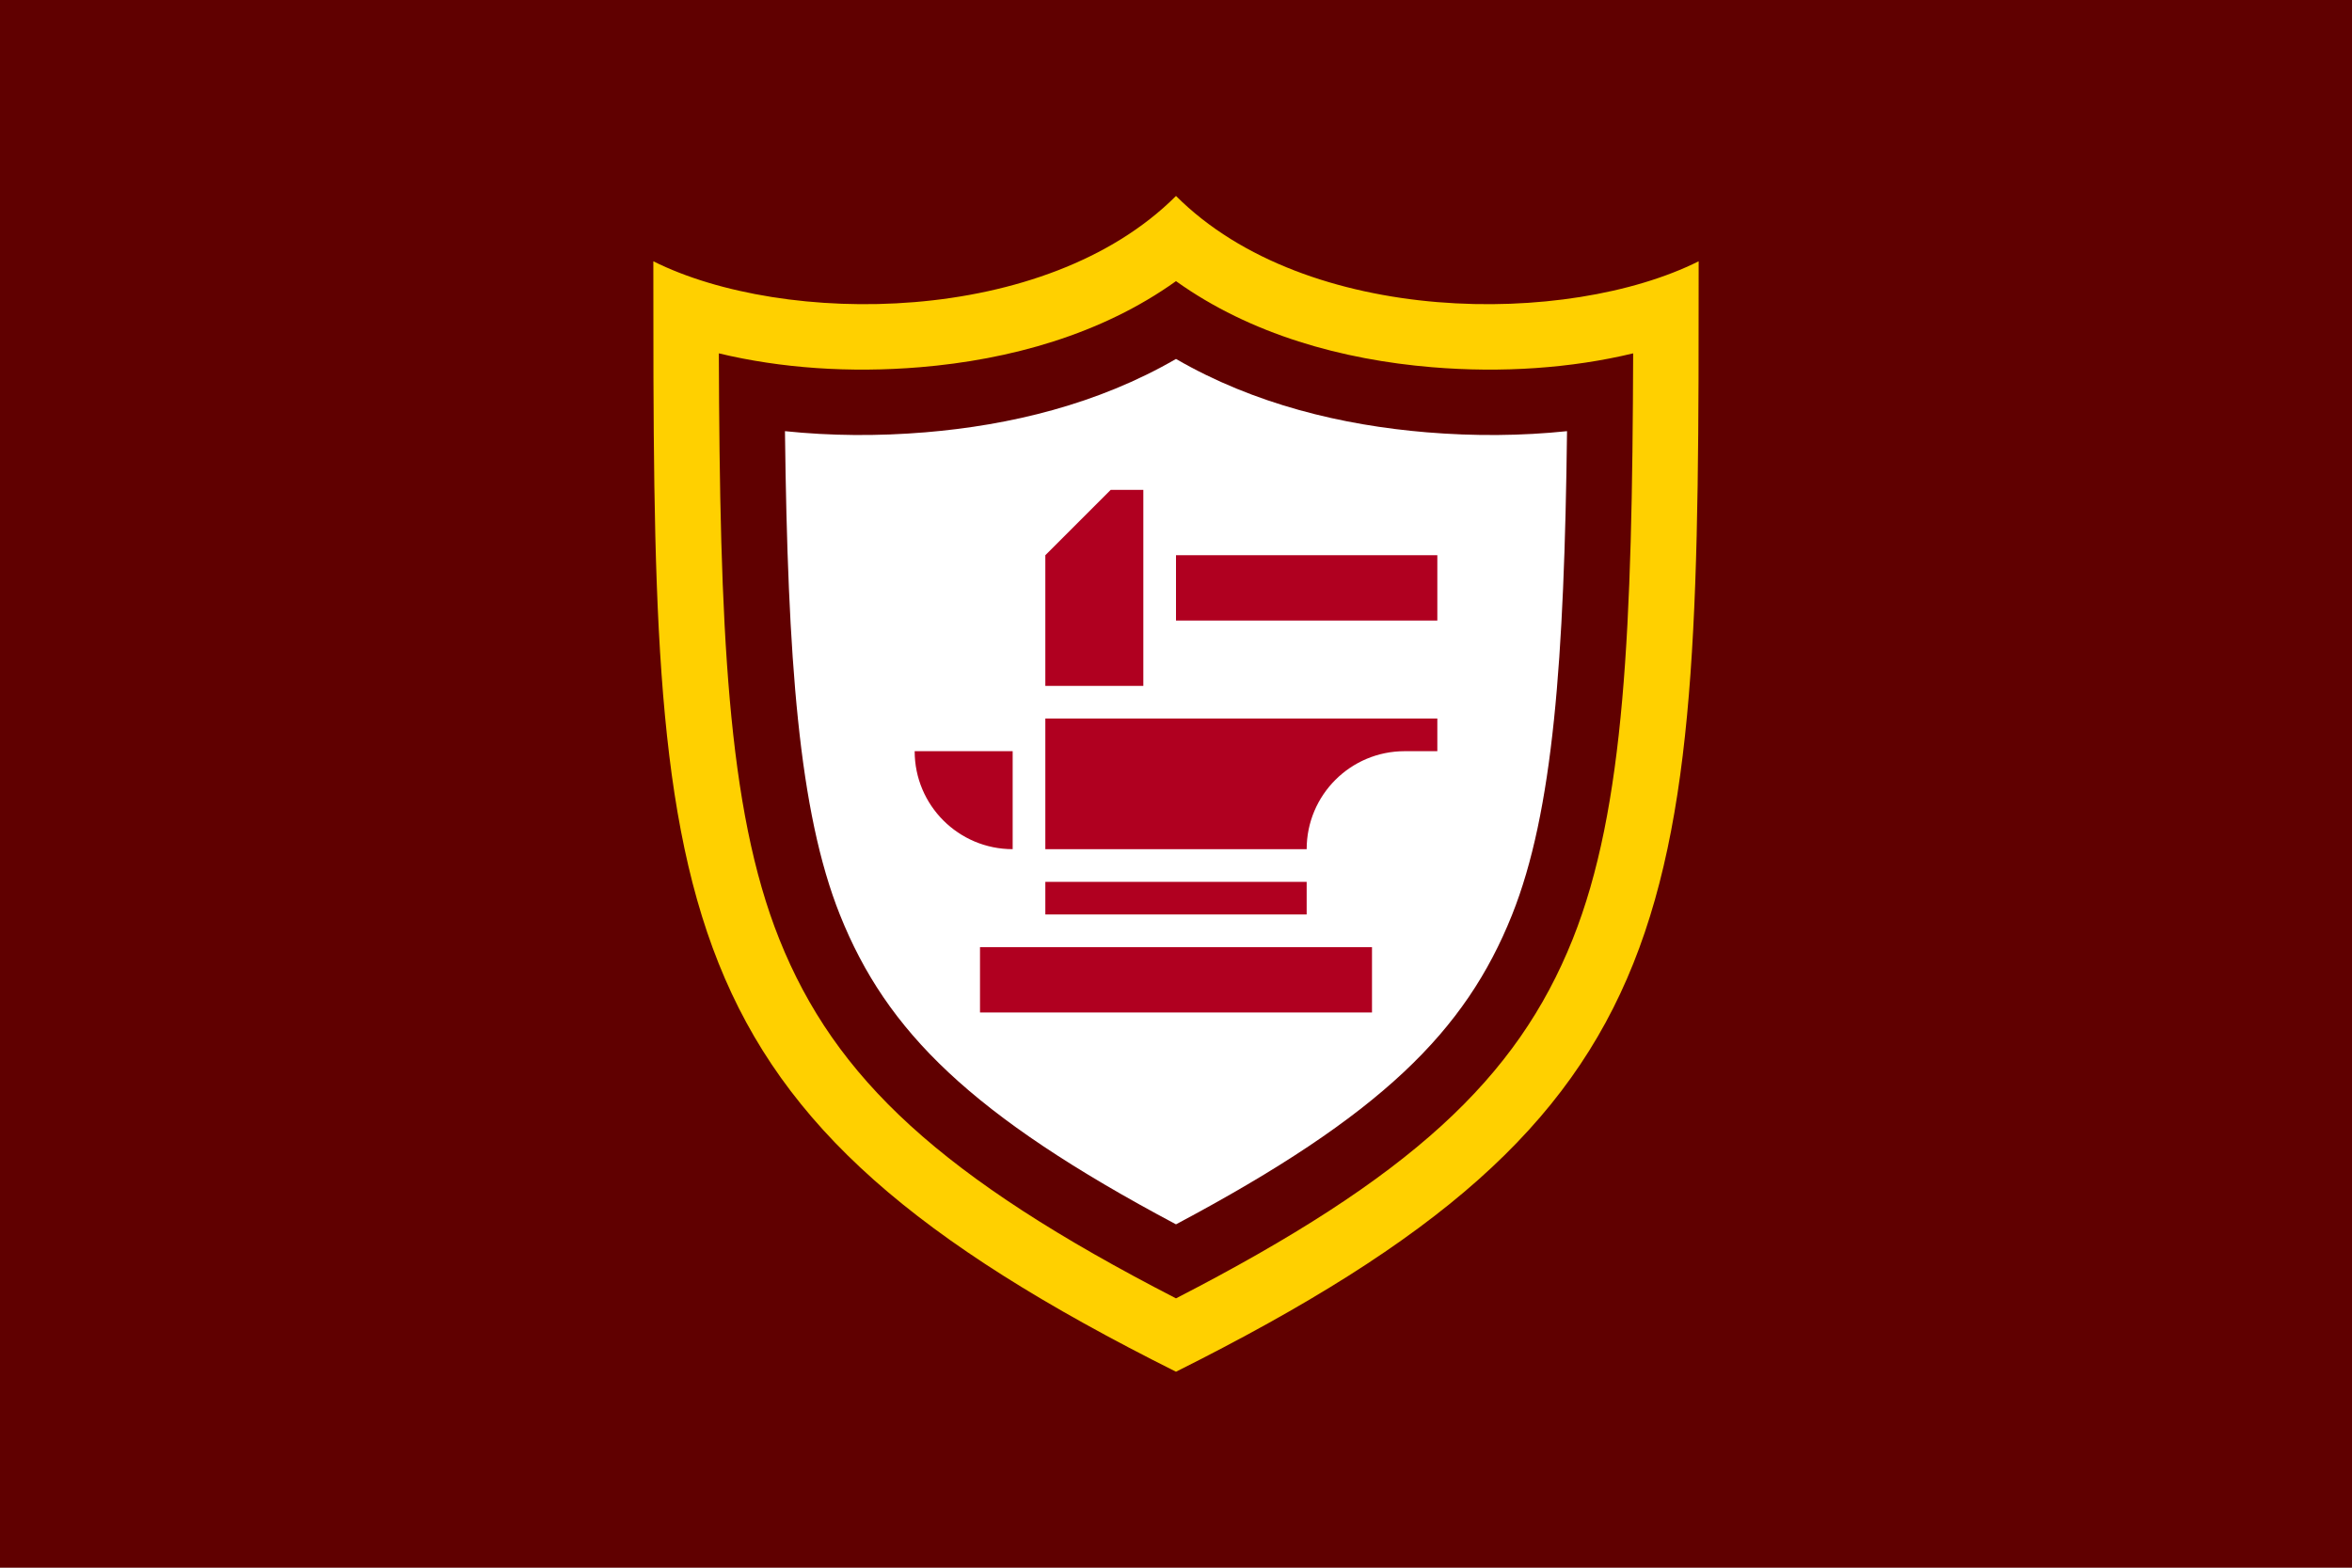
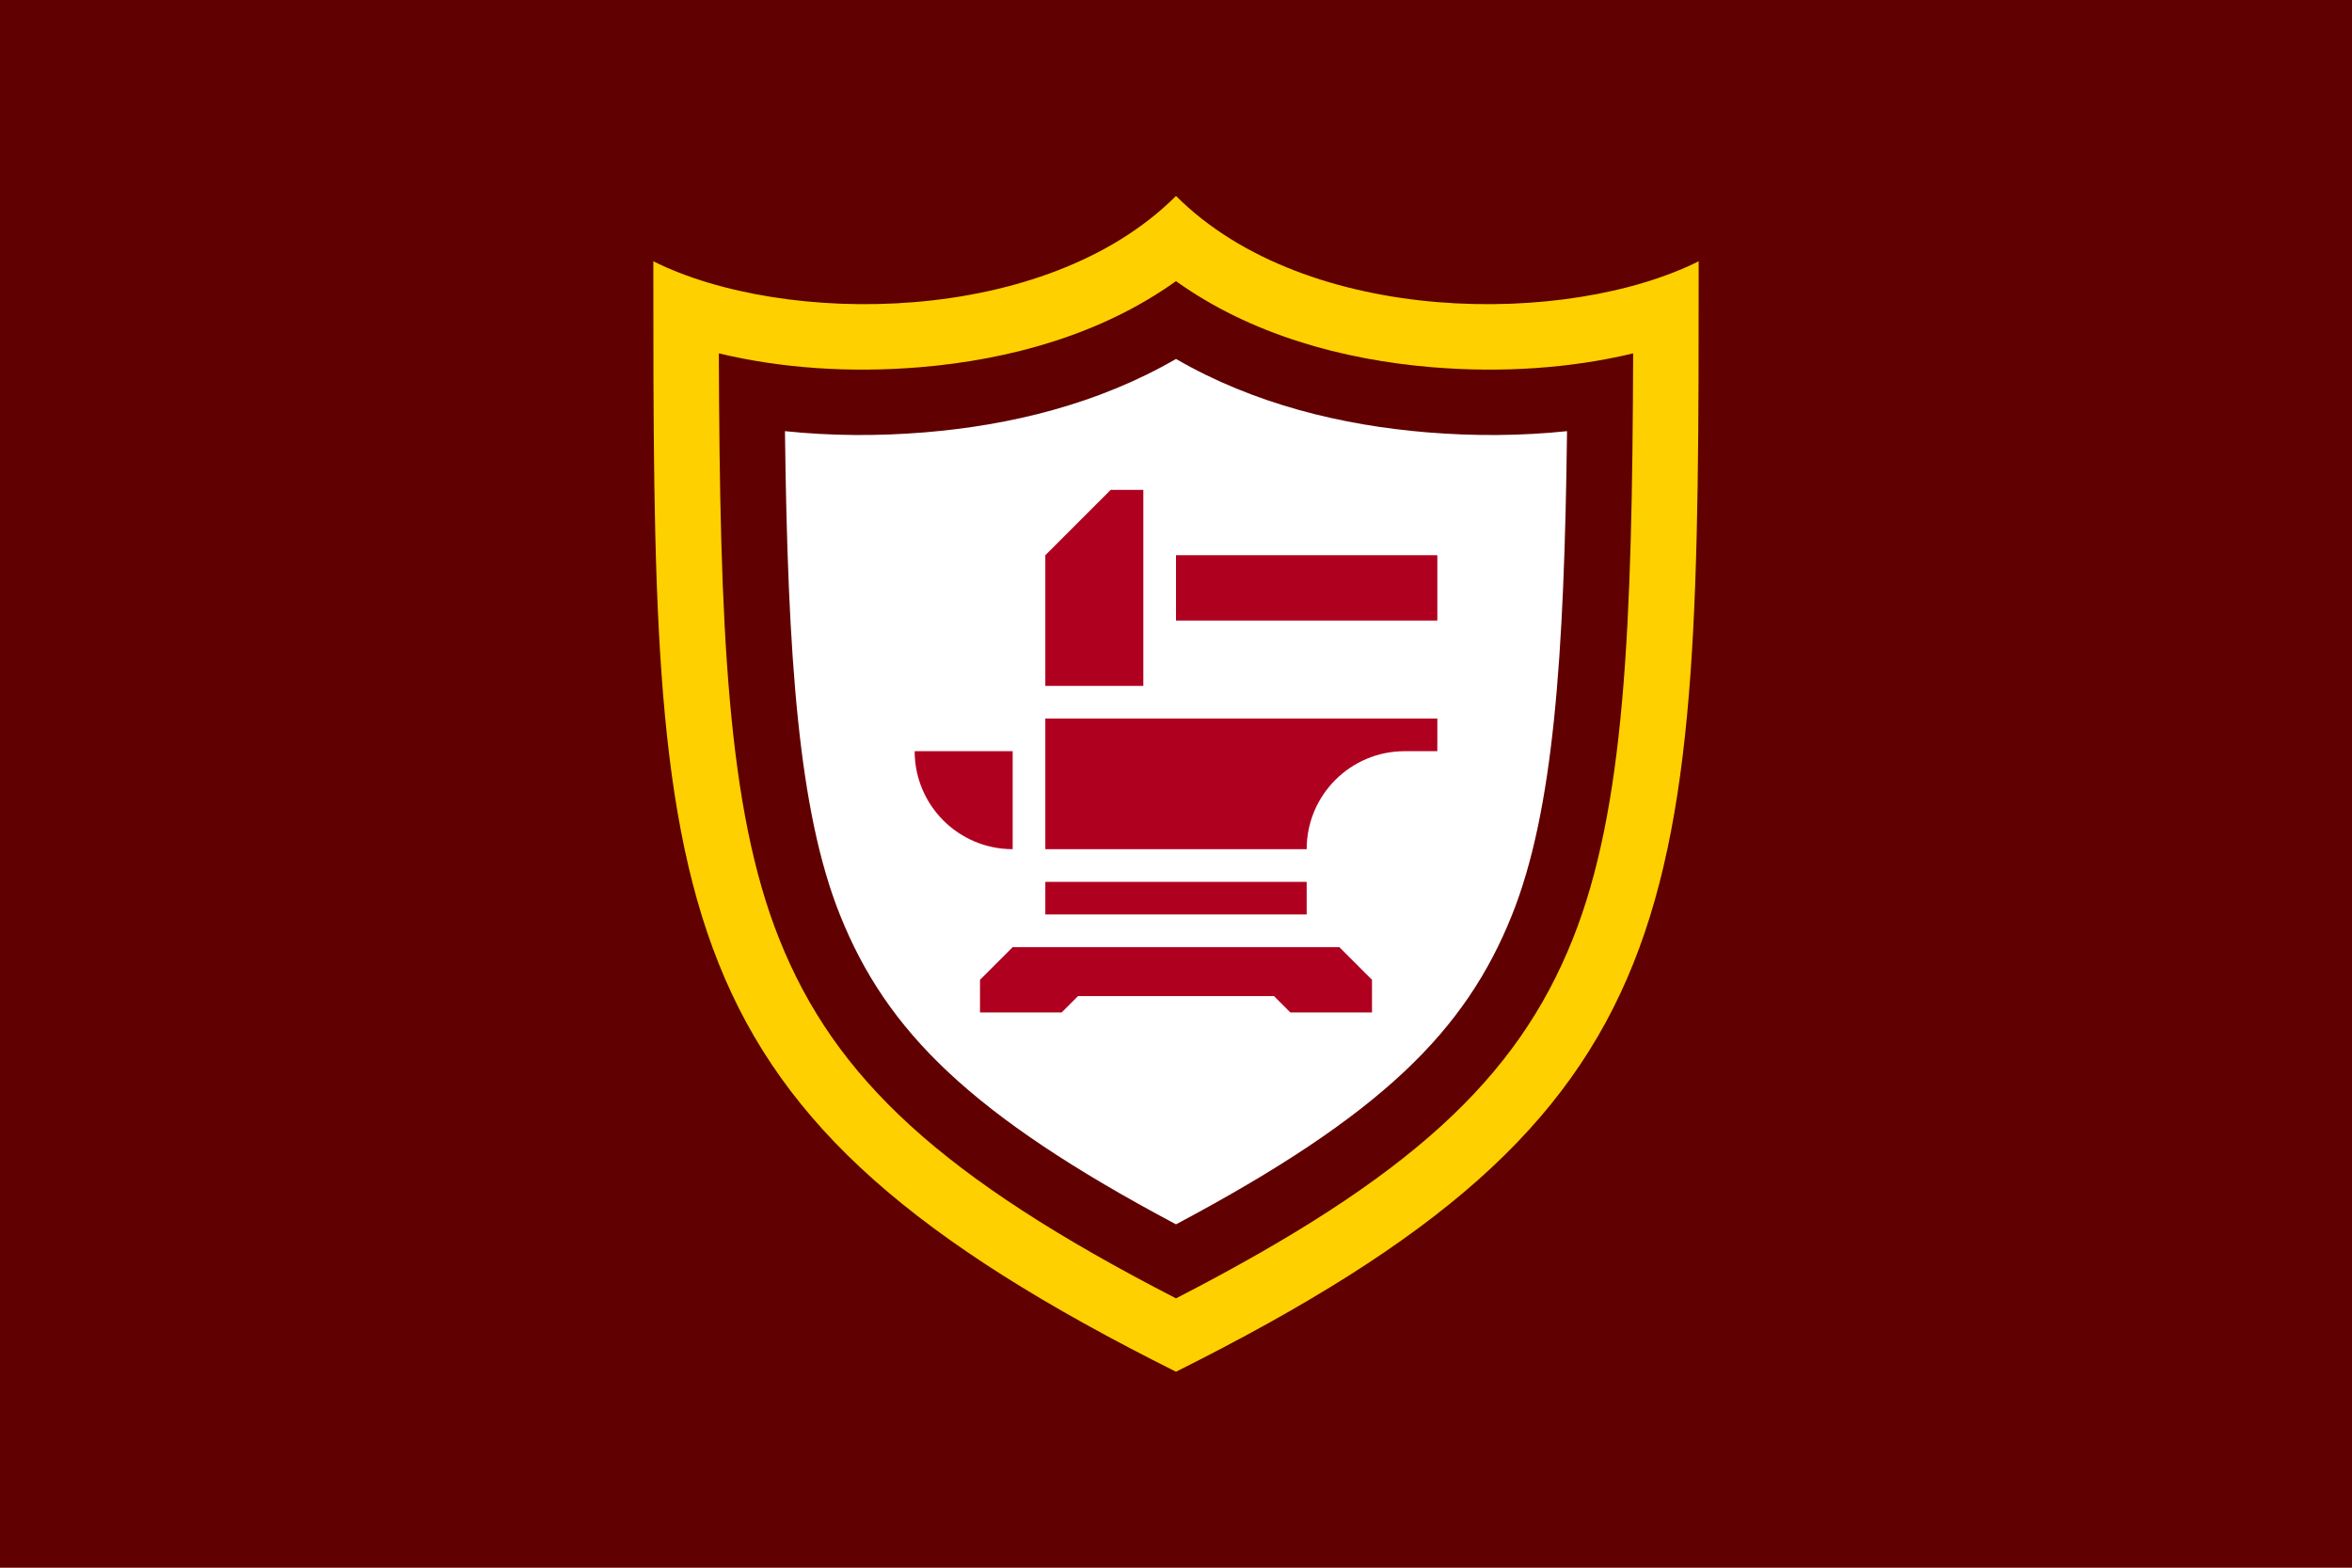
<svg xmlns="http://www.w3.org/2000/svg" xml:space="preserve" width="4608" height="3072" viewBox="0 0 1219.2 812.8">
  <path d="M 0,0 V 812.8 H 1219.2 V 0 Z" style="fill:#600000;fill-opacity:1;fill-rule:evenodd;stroke:none;stroke-width:8.467;stroke-linecap:round;stroke-linejoin:round" />
  <path d="M 609.6 101.6 C 541.867 169.333 406.4 169.333 338.667 135.467 C 338.667 474.133 338.667 575.733 609.6 711.2 C 880.533 575.733 880.533 474.133 880.533 135.467 C 812.8 169.333 677.333 169.333 609.6 101.6 z M 609.599 145.764 C 648.33 173.471 695.951 186.524 742.254 190.383 C 778.649 193.416 814.447 190.929 846.576 183.203 C 846.099 325.058 842.367 419.094 815.223 486.955 C 786.304 559.252 731.246 610.545 609.599 673.16 C 487.953 610.545 432.897 559.252 403.978 486.955 C 376.834 419.094 373.102 325.058 372.625 183.203 C 404.754 190.929 440.551 193.416 476.946 190.383 C 523.249 186.524 570.869 173.471 609.599 145.764 z" style="display:inline;fill:#ffd000;fill-opacity:1;stroke-width:67.733;stroke-miterlimit:128;paint-order:stroke fill markers" />
  <path d="m 609.599,186.105 c -40.577,23.505 -86.181,34.389 -129.842,38.027 -24.862,2.072 -49.266,1.872 -72.858,-0.588 1.42,118.227 7.13,197.352 28.522,250.832 24.125,60.312 67.785,103.853 174.177,160.408 106.393,-56.555 150.053,-100.096 174.178,-160.408 21.392,-53.479 27.101,-132.604 28.521,-250.832 -23.592,2.46 -47.996,2.659 -72.858,0.588 -43.661,-3.638 -89.265,-14.522 -129.842,-38.027 z" style="display:inline;fill:#fff;fill-opacity:1;stroke-width:67.733;stroke-linecap:square;stroke-miterlimit:128" />
-   <path d="m 575.733,254 -33.867,33.867 V 355.6 h 50.8 V 254 Z M 609.6,287.867 v 33.867 h 135.467 v -33.867 z m -67.733,84.667 v 67.733 h 135.467 c 0,-28.056 22.744,-50.8 50.8,-50.8 h 16.933 v -16.933 z m -67.733,16.933 c 0,28.056 22.744,50.8 50.8,50.8 v -50.8 z M 541.867,457.2 v 16.933 H 677.333 V 457.2 Z M 508,491.067 v 33.867 h 203.2 v -33.867 z" style="display:inline;fill:#b00020;fill-opacity:1;stroke-width:1" />
+   <path d="m 575.733,254 -33.867,33.867 V 355.6 h 50.8 V 254 Z M 609.6,287.867 v 33.867 h 135.467 v -33.867 z m -67.733,84.667 v 67.733 h 135.467 c 0,-28.056 22.744,-50.8 50.8,-50.8 h 16.933 v -16.933 z m -67.733,16.933 c 0,28.056 22.744,50.8 50.8,50.8 v -50.8 z M 541.867,457.2 v 16.933 H 677.333 V 457.2 Z m -16.933,33.867 -16.933,16.933 3e-5,16.933 42.333,-2e-5 8.467,-8.467 101.6,0 8.467,8.467 42.333,2e-5 -4e-5,-16.933 -16.933,-16.933 z" style="display:inline;fill:#b00020;fill-opacity:1;stroke-width:1" />
</svg>
